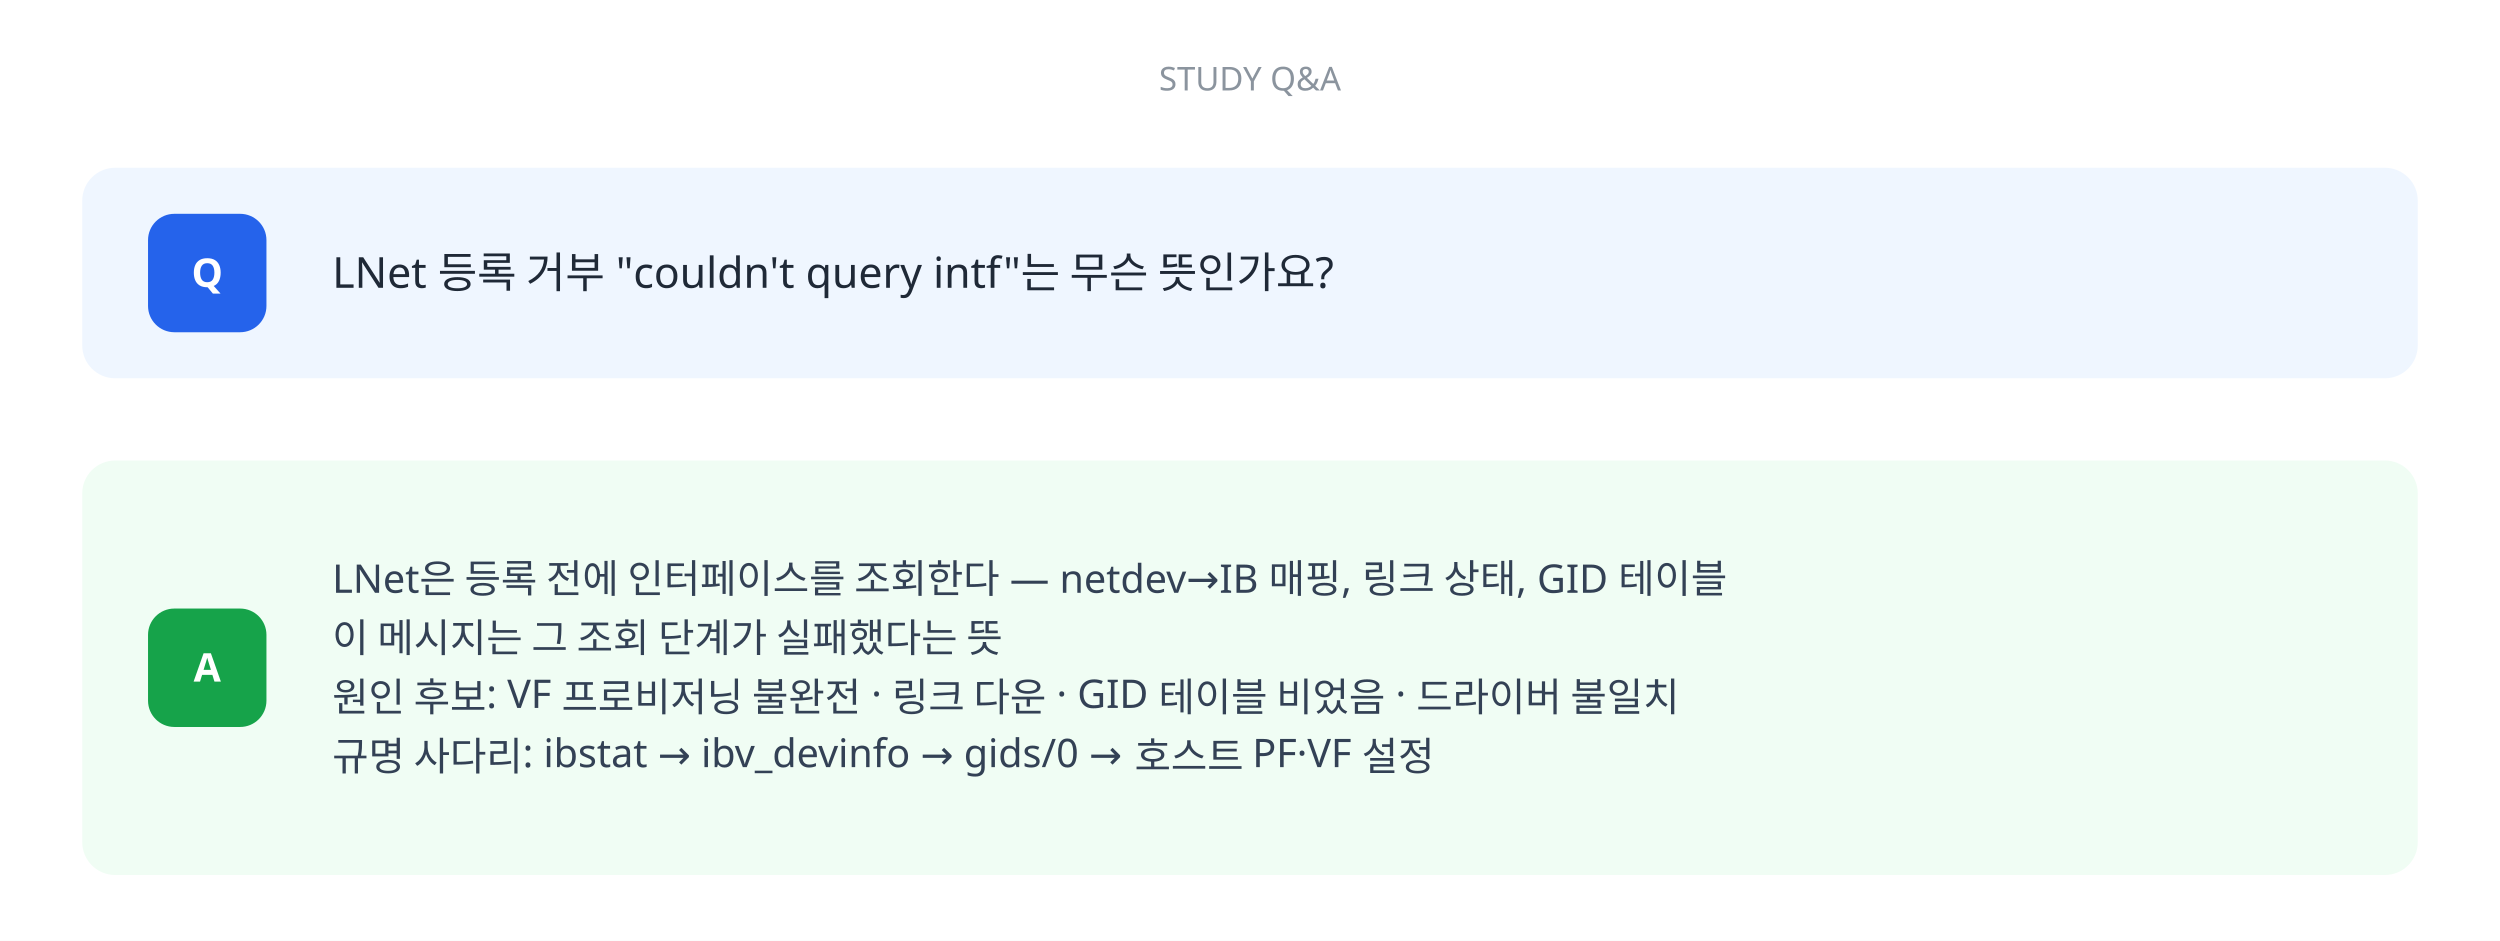
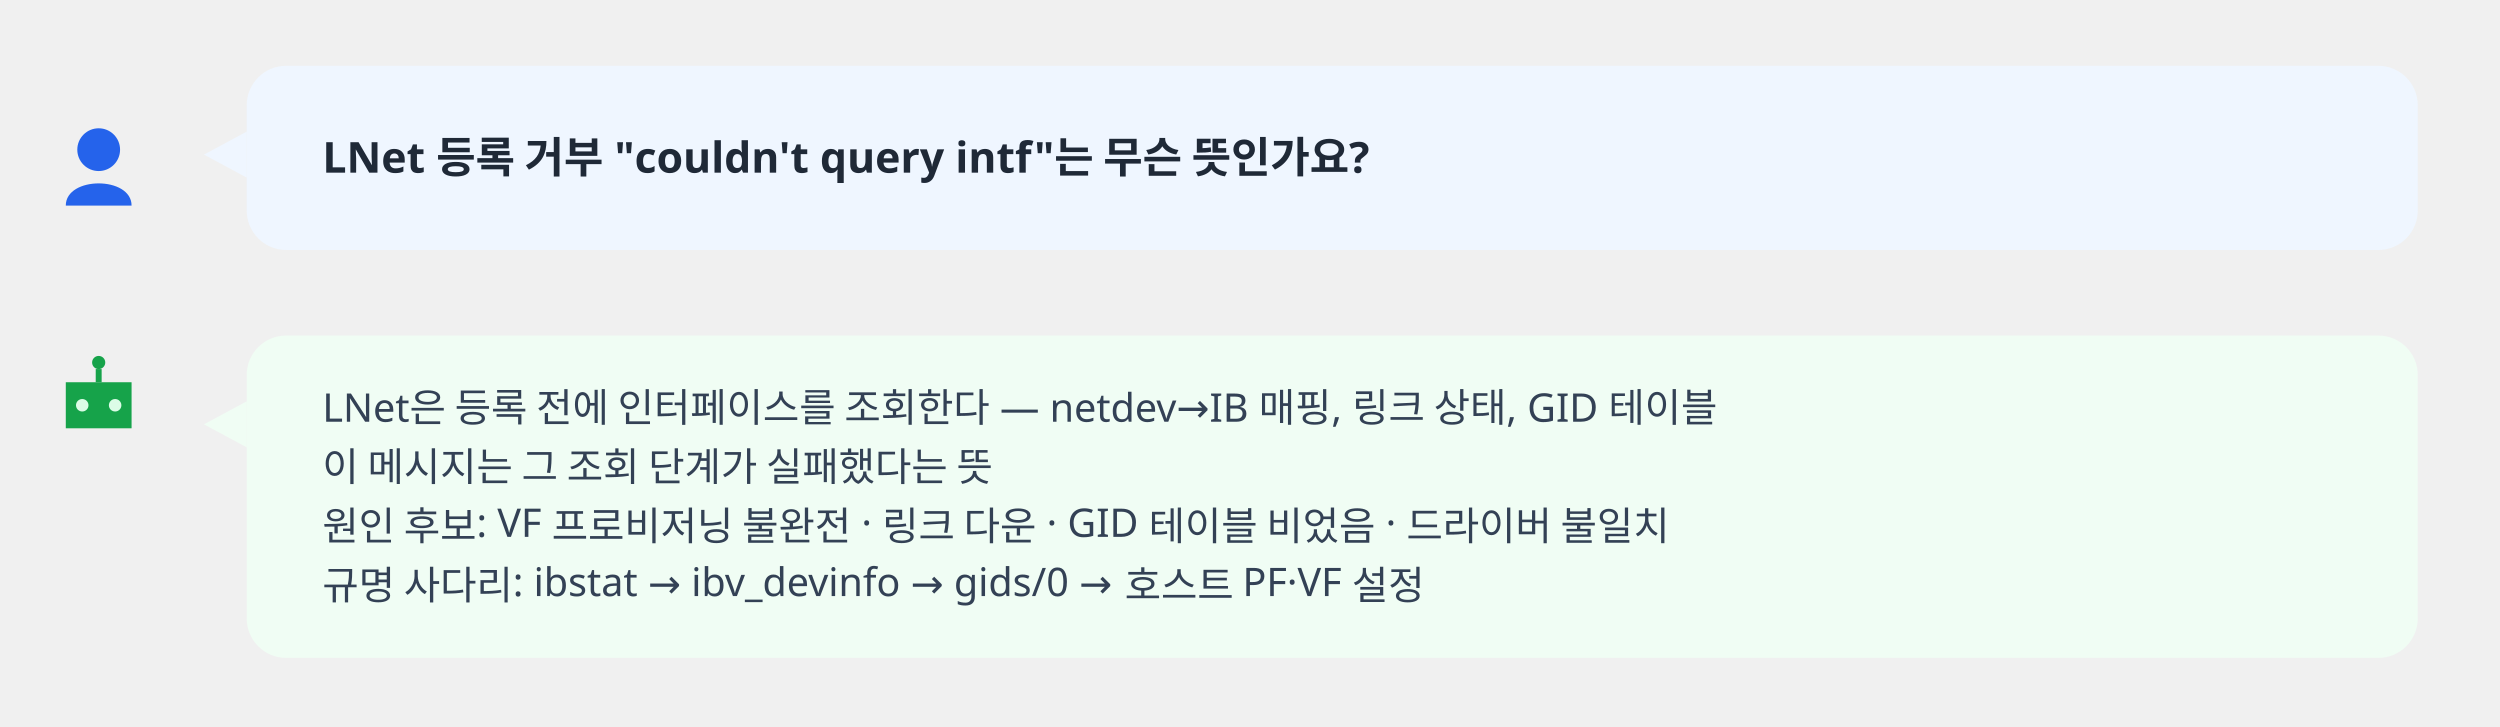
- <svg xmlns="http://www.w3.org/2000/svg" viewBox="0 5 760 286" width="760">
-   <style>
-     text { font-family: 'Noto Sans KR', 'Apple SD Gothic Neo', 'Malgun Gothic', system-ui, sans-serif; }
-   </style>
-   <rect x="0" y="5" width="760" height="286" fill="#ffffff" />
-   <text x="380" y="32.5" font-size="10" fill="#8b949e" text-anchor="middle">STUDY Q&amp;A</text>
-   <g fill="#eff6ff">
-     <rect x="25" y="56" width="710" height="64" rx="10" />
-   </g>
-   <rect x="45" y="70" width="36" height="36" rx="8" fill="#2563eb" />
-   <text x="63" y="92.2" font-size="12" font-weight="700" fill="#ffffff" text-anchor="middle">Q</text>
-   <g fill="#1f2937">
-     <text x="101" y="92.5" font-size="13">LNet 등록 거부 "couldn't query intf"는 무슨 뜻인가요?</text>
-   </g>
-   <g fill="#f0fdf4">
-     <rect x="25" y="145" width="710" height="126" rx="10" />
-   </g>
-   <rect x="45" y="190" width="36" height="36" rx="8" fill="#16a34a" />
-   <text x="63" y="212.2" font-size="12" font-weight="700" fill="#ffffff" text-anchor="middle">A</text>
-   <g fill="#334155">
-     <text x="101" y="185.2" font-size="12">LNet은 등록 전에 인터페이스를 조회한다 — netdev→IB 매핑, 링크 상태, GID 테이블</text>
-     <text x="101" y="203.2" font-size="12">이 메시지는 그 조회 단계가 실패했다는 뜻</text>
-     <text x="101" y="221.2" font-size="12">원인 후보: VF 프로비저닝 불완전 · 링크 다운 · GID 테이블 비었음 · 드라이버 불일치</text>
-     <text x="101" y="239.2" font-size="12">규명 사다리: ibstat → ibv_devinfo → gids/0 → 호스트 PF·VF 설정</text>
-   </g>
+ <svg xmlns="http://www.w3.org/2000/svg" viewBox="0 0 760 221" width="760" role="img" aria-label="질문: LNet 등록 거부 couldn't query intf는 무슨 뜻인가요? 답변: 등록 전 인터페이스 조회 단계가 실패했다는 뜻이다.">
+   <style>text{font-family:'Noto Sans KR','Apple SD Gothic Neo','Malgun Gothic',system-ui,sans-serif}</style>
+   <circle cx="30" cy="45.5" r="6.5" fill="#2563eb" />
+   <path d="M20 62.5 C20 53.5, 40 53.5, 40 62.5 Z" fill="#2563eb" />
+   <rect x="75" y="20" width="660" height="56" rx="12" fill="#eff6ff" />
+   <path d="M75 40.0 L62 47.0 L75 54.0 Z" fill="#eff6ff" />
+   <text x="98" y="52.5" font-size="13" font-weight="600" fill="#1f2937">LNet 등록 거부 "couldn't query intf"는 무슨 뜻인가요?</text>
+   <circle cx="30" cy="110.2" r="2" fill="#16a34a" />
+   <line x1="30" y1="112.2" x2="30" y2="116.2" stroke="#16a34a" stroke-width="1.8" />
+   <path d="M20 116.2 L40 116.2 L40 130.2 L20 130.2 Z" fill="#16a34a" />
+   <circle cx="25" cy="123.2" r="1.9" fill="#dcfce7" />
+   <circle cx="35" cy="123.2" r="1.9" fill="#dcfce7" />
+   <rect x="75" y="102" width="660" height="98" rx="12" fill="#f0fdf4" />
+   <path d="M75 122.0 L62 129.0 L75 136.0 Z" fill="#f0fdf4" />
+   <text x="98" y="128.2" font-size="12" fill="#334155">LNet은 등록 전에 인터페이스를 조회한다 — netdev→IB 매핑, 링크 상태, GID 테이블</text>
+   <text x="98" y="146.2" font-size="12" fill="#334155">이 메시지는 그 조회 단계가 실패했다는 뜻</text>
+   <text x="98" y="164.2" font-size="12" fill="#334155">원인 후보: VF 프로비저닝 불완전 · 링크 다운 · GID 테이블 비었음 · 드라이버 불일치</text>
+   <text x="98" y="182.2" font-size="12" fill="#334155">규명 사다리: ibstat → ibv_devinfo → gids/0 → 호스트 PF·VF 설정</text>
</svg>
